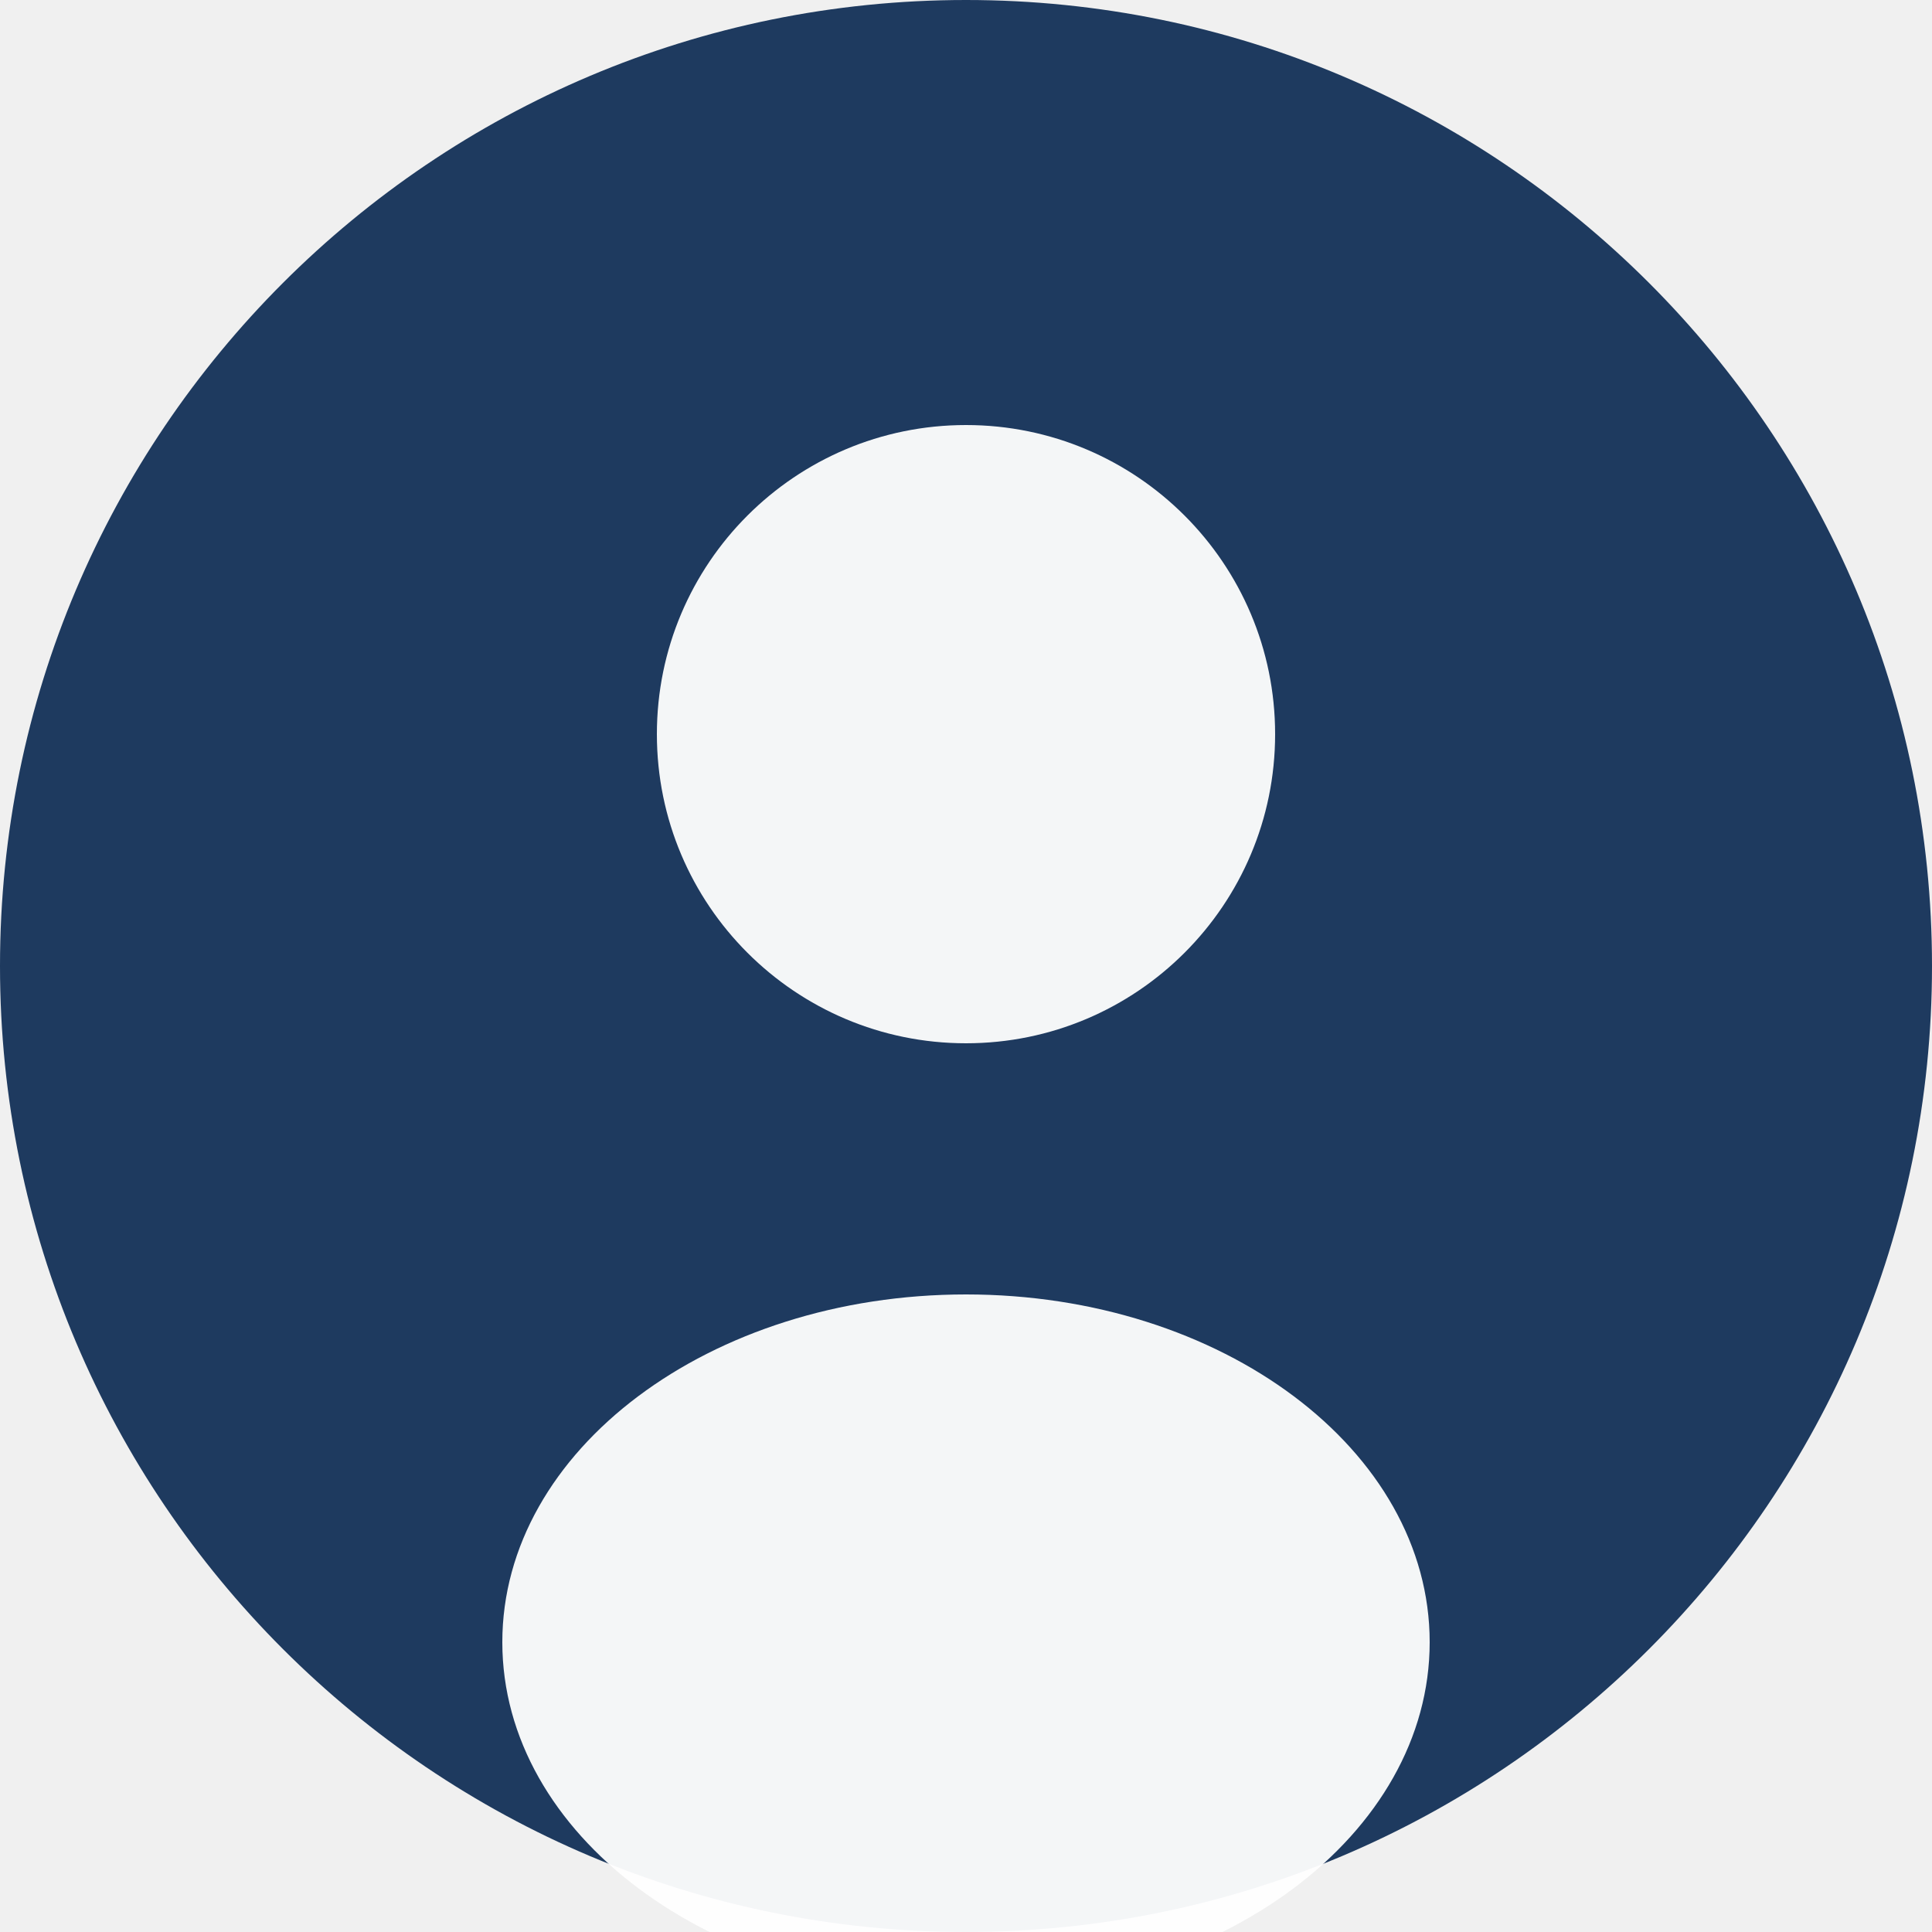
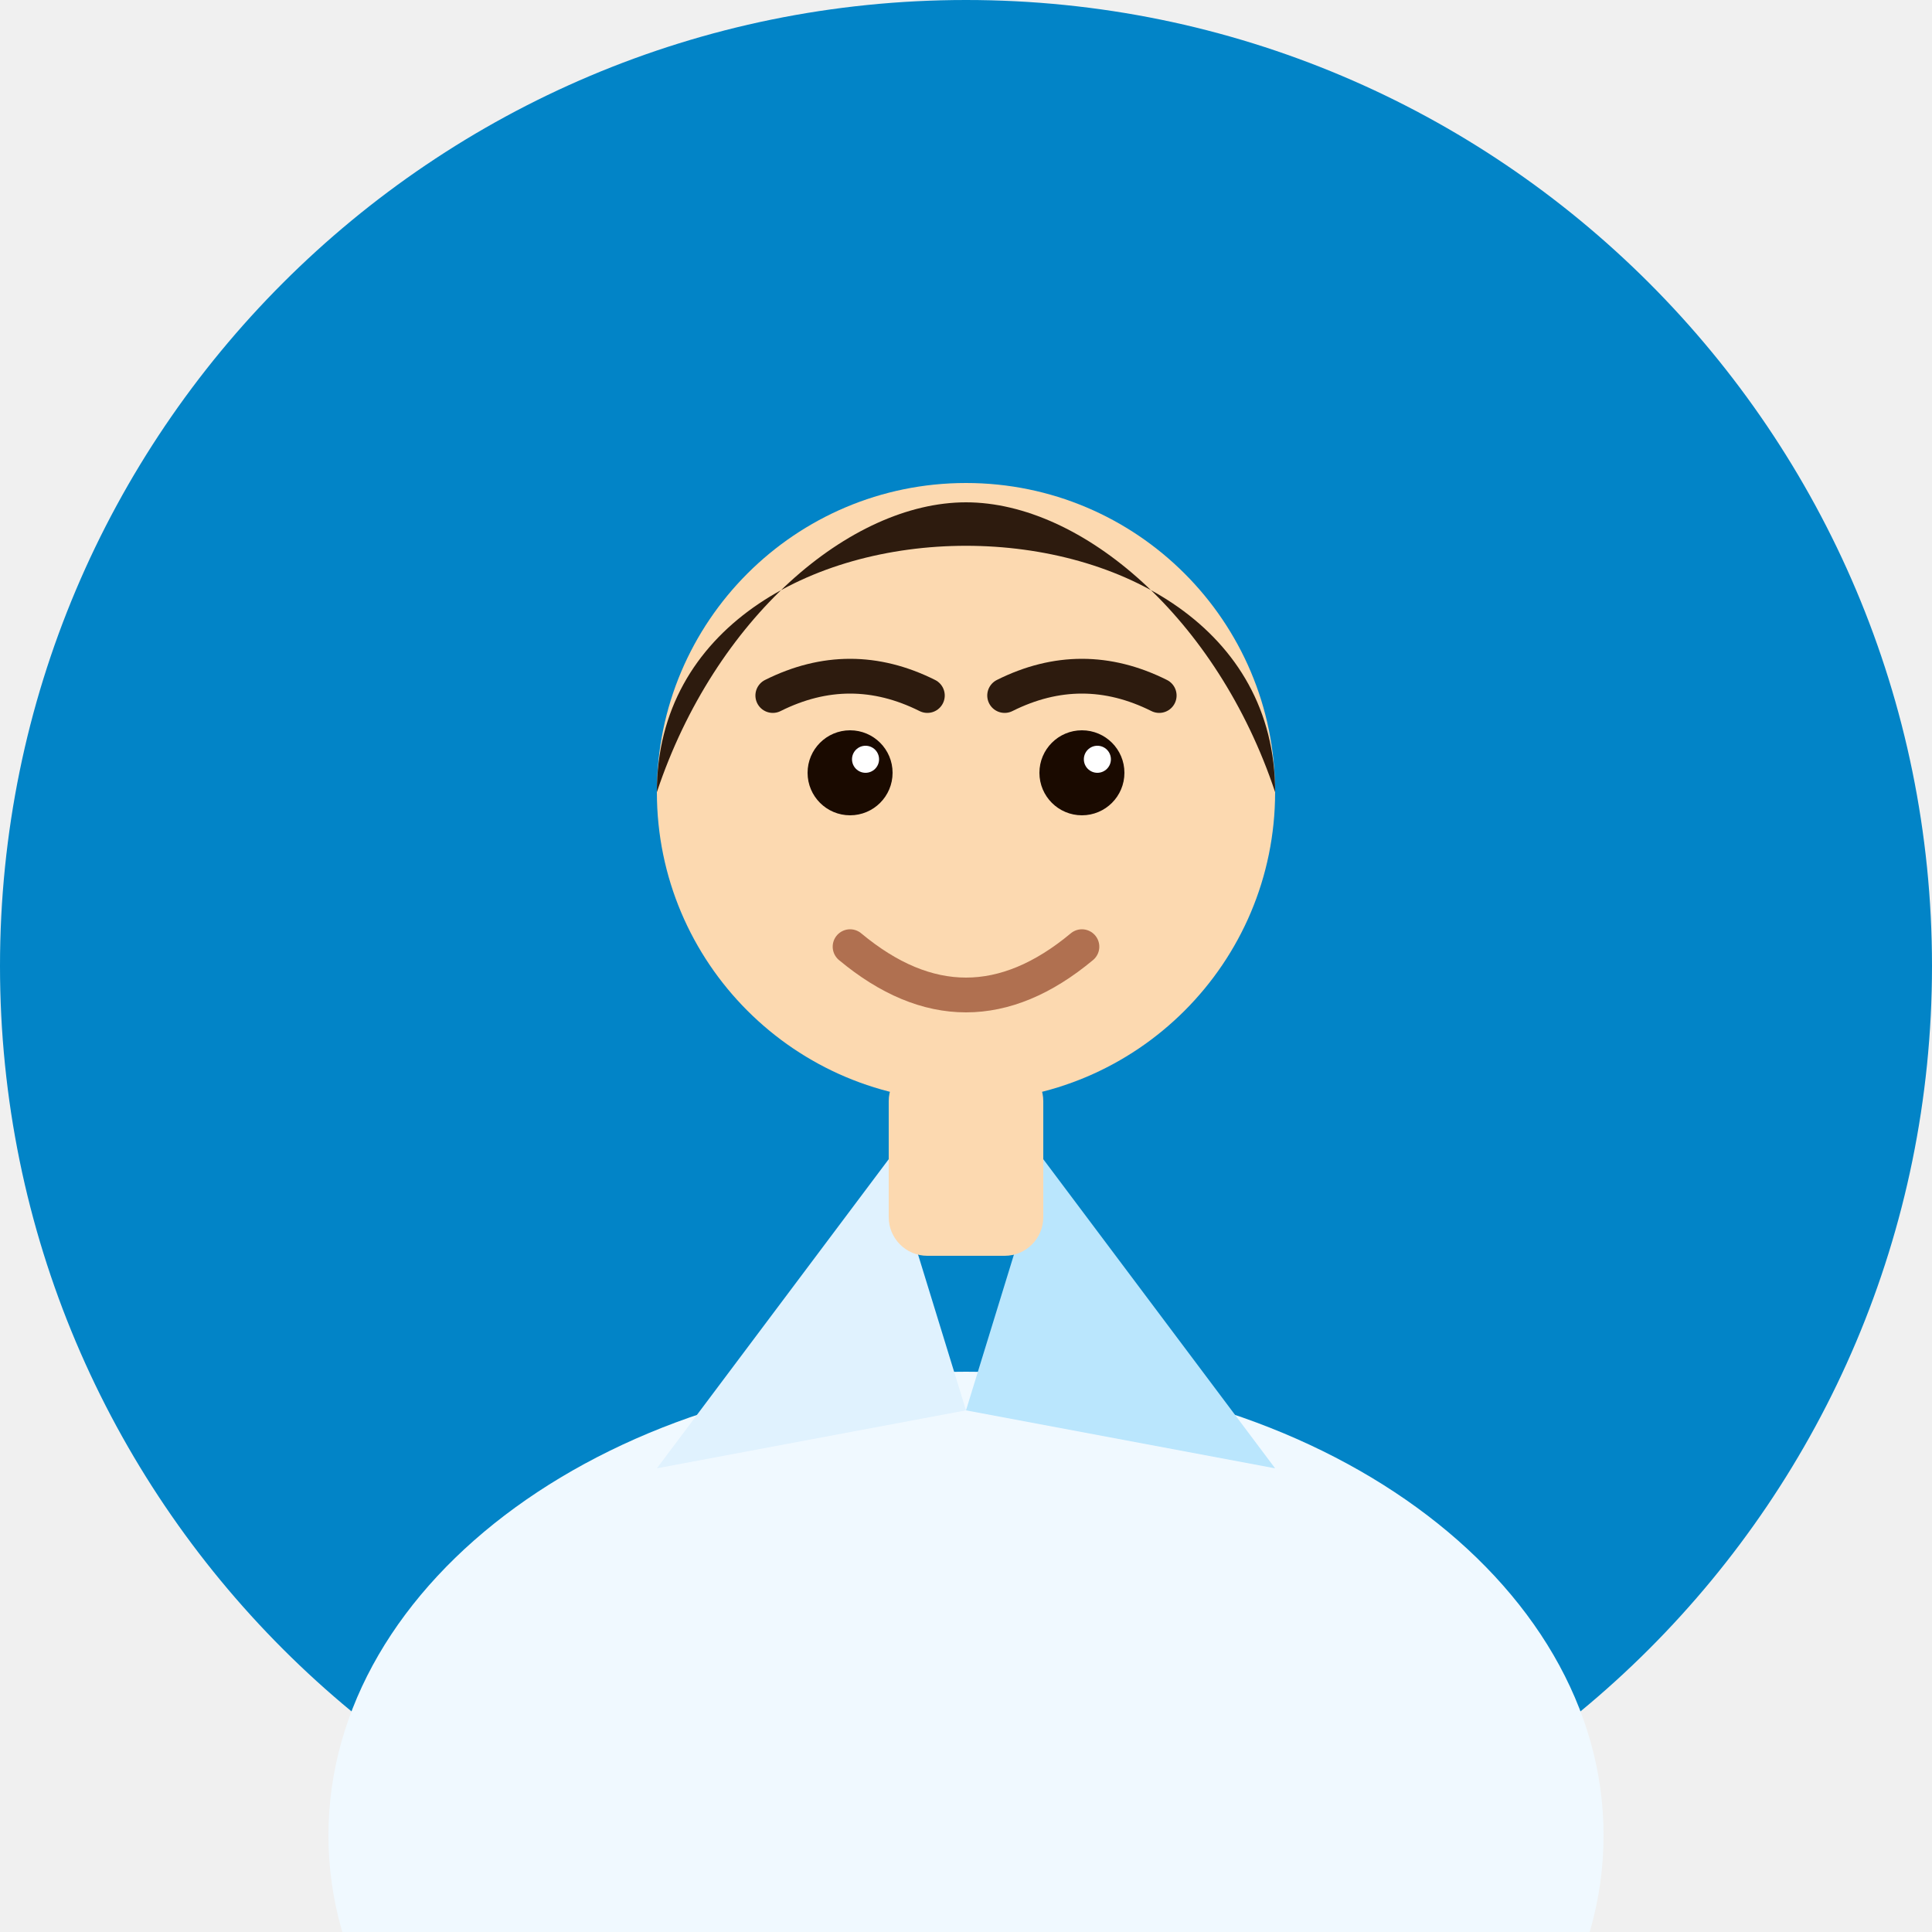
<svg xmlns="http://www.w3.org/2000/svg" viewBox="0 0 100 100">
-   <circle cx="50" cy="50" r="50" fill="#1e3a5f" />
-   <circle cx="50" cy="38" r="16" fill="#fff" opacity="0.95" />
-   <ellipse cx="50" cy="85" rx="24" ry="18" fill="#fff" opacity="0.95" />
+   <circle cx="50" cy="50" r="50" fill="#0284c7" />
+   <ellipse cx="50" cy="95" rx="33" ry="24" fill="#f0f9ff" />
+   <polygon points="46,60 34,76 50,73" fill="#e0f2fe" />
+   <polygon points="54,60 66,76 50,73" fill="#bae6fd" />
+   <rect x="46" y="55" width="8" height="10" rx="2" fill="#fcd9b0" />
+   <circle cx="50" cy="41" r="16" fill="#fcd9b0" />
+   <path d="M34,41 C34,24 66,24 66,41 C63,32 56,26 50,26 C44,26 37,32 34,41Z" fill="#2d1b0e" />
+   <circle cx="44" cy="40" r="2.2" fill="#1a0a00" />
+   <circle cx="56" cy="40" r="2.2" fill="#1a0a00" />
+   <circle cx="44.8" cy="39.3" r="0.7" fill="#fff" />
+   <circle cx="56.8" cy="39.3" r="0.7" fill="#fff" />
+   <path d="M40,36 Q44,34 48,36" stroke="#2d1b0e" stroke-width="1.8" fill="none" stroke-linecap="round" />
+   <path d="M52,36 Q56,34 60,36" stroke="#2d1b0e" stroke-width="1.8" fill="none" stroke-linecap="round" />
+   <path d="M44,49 Q50,54 56,49" stroke="#b07050" stroke-width="1.8" fill="none" stroke-linecap="round" />
</svg>
